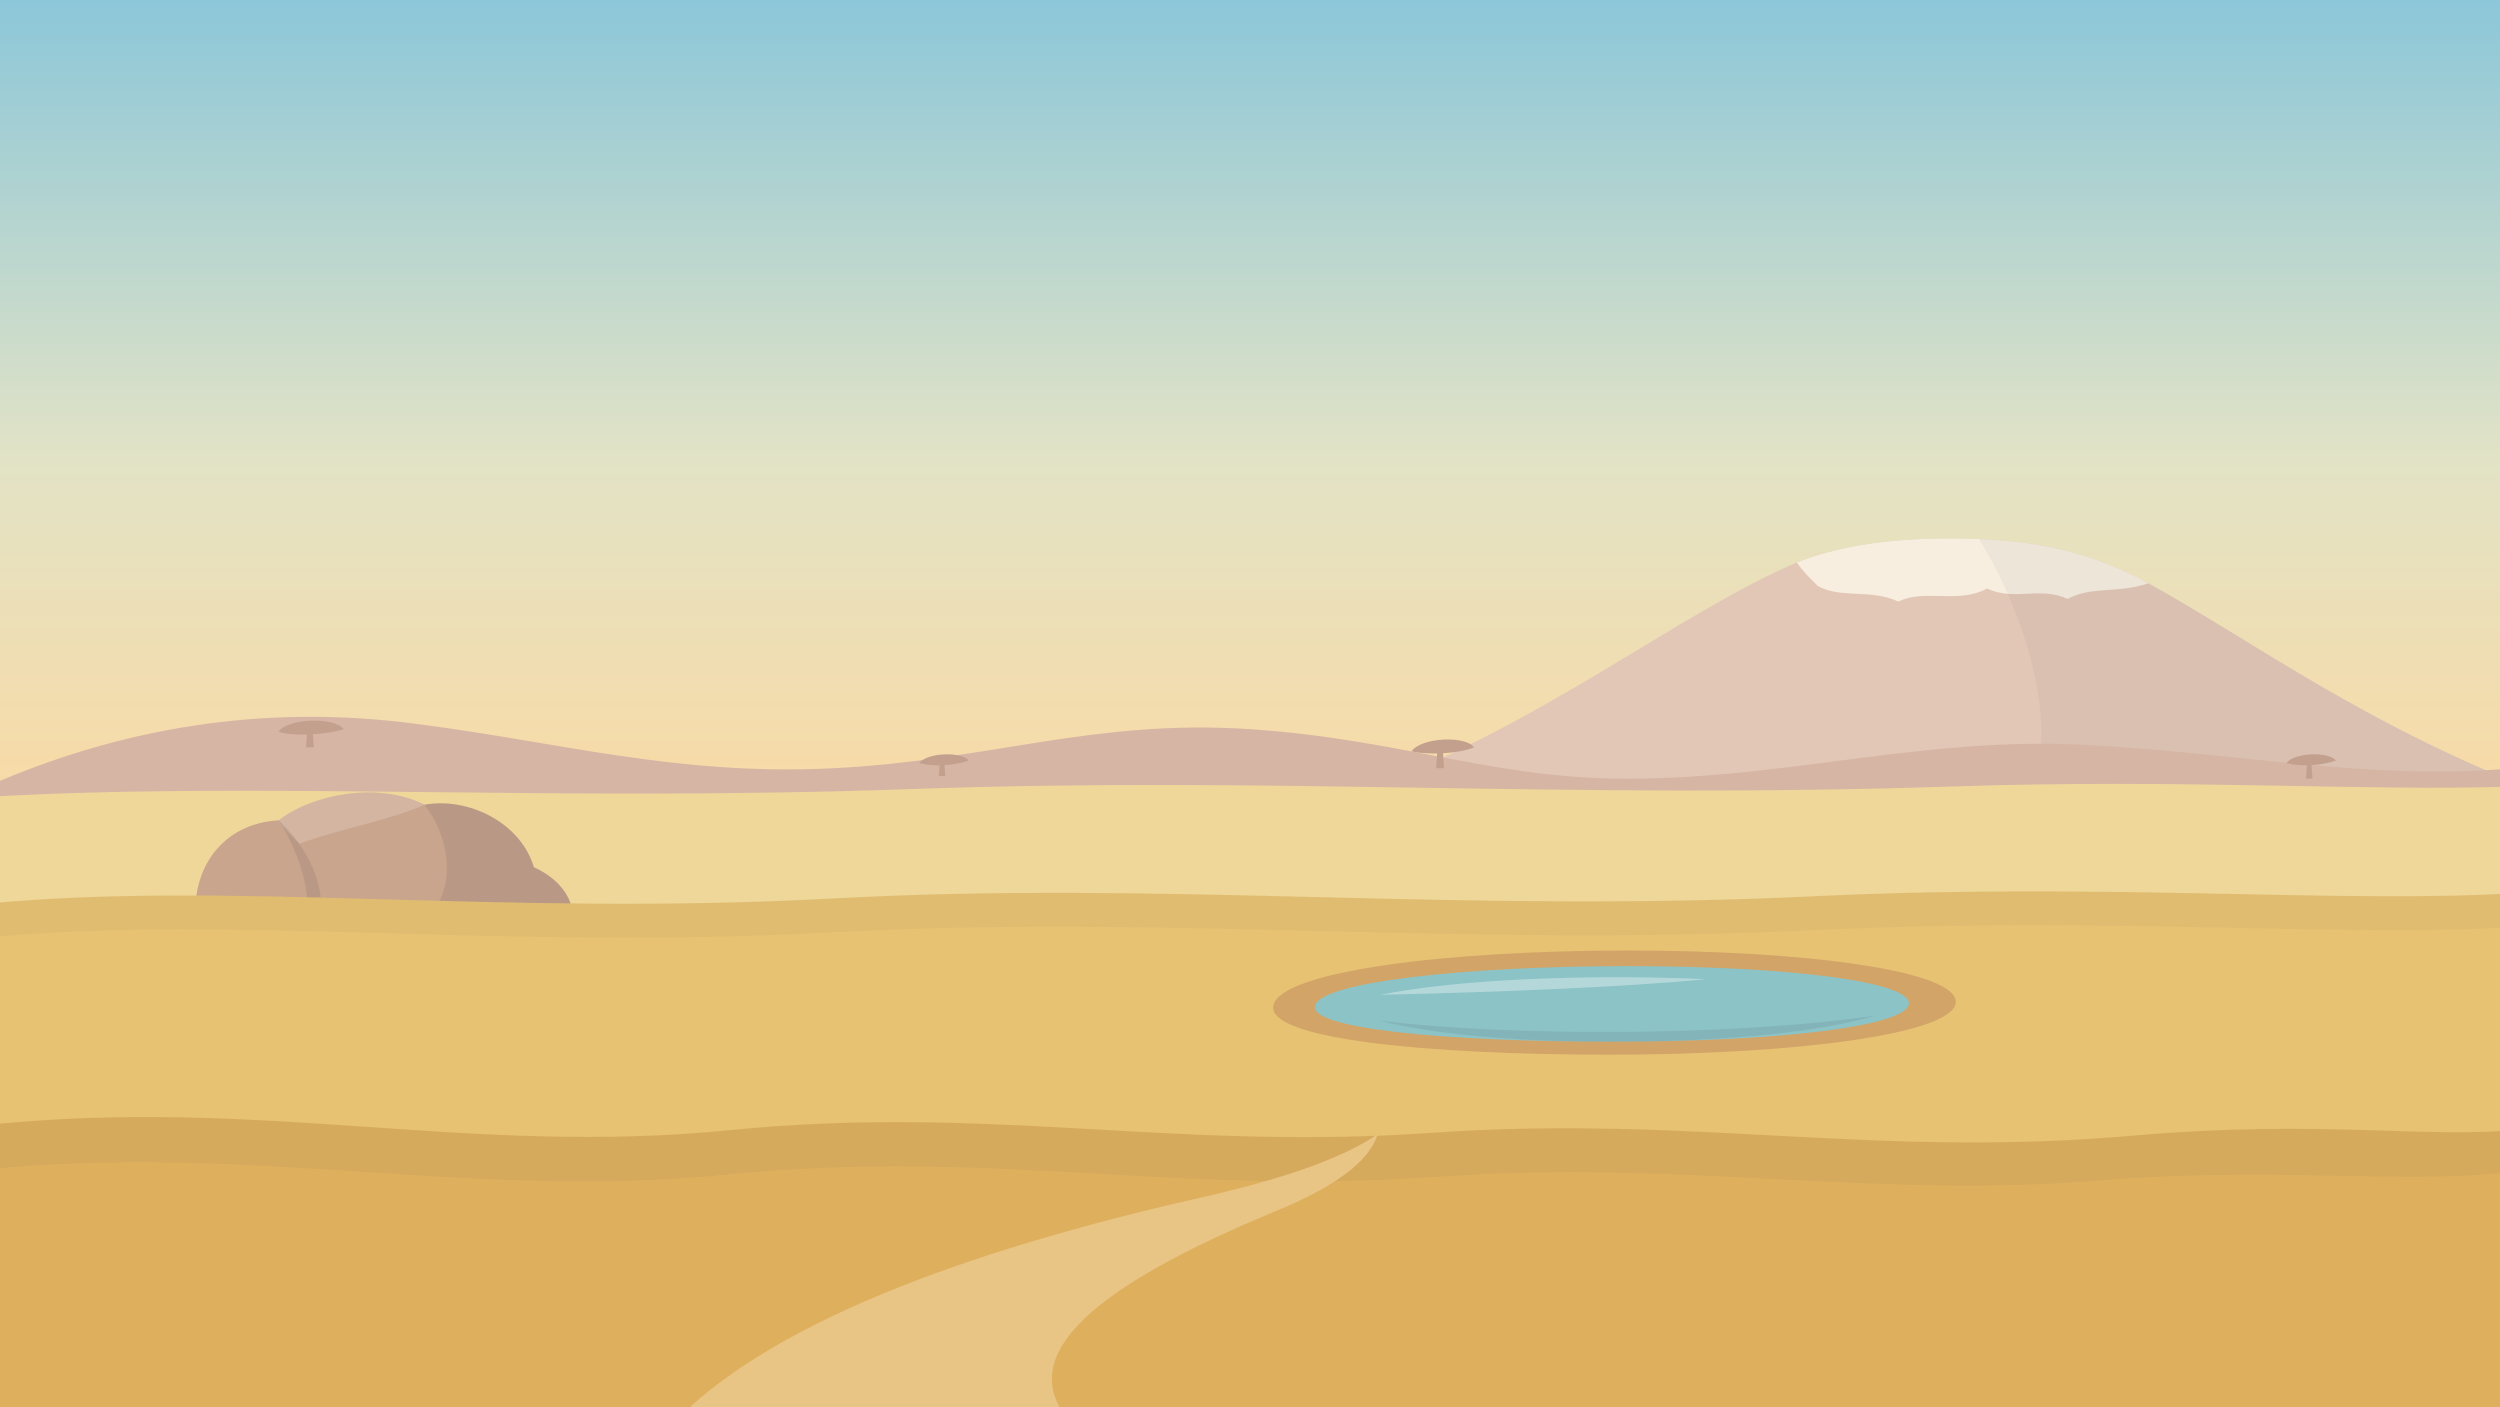
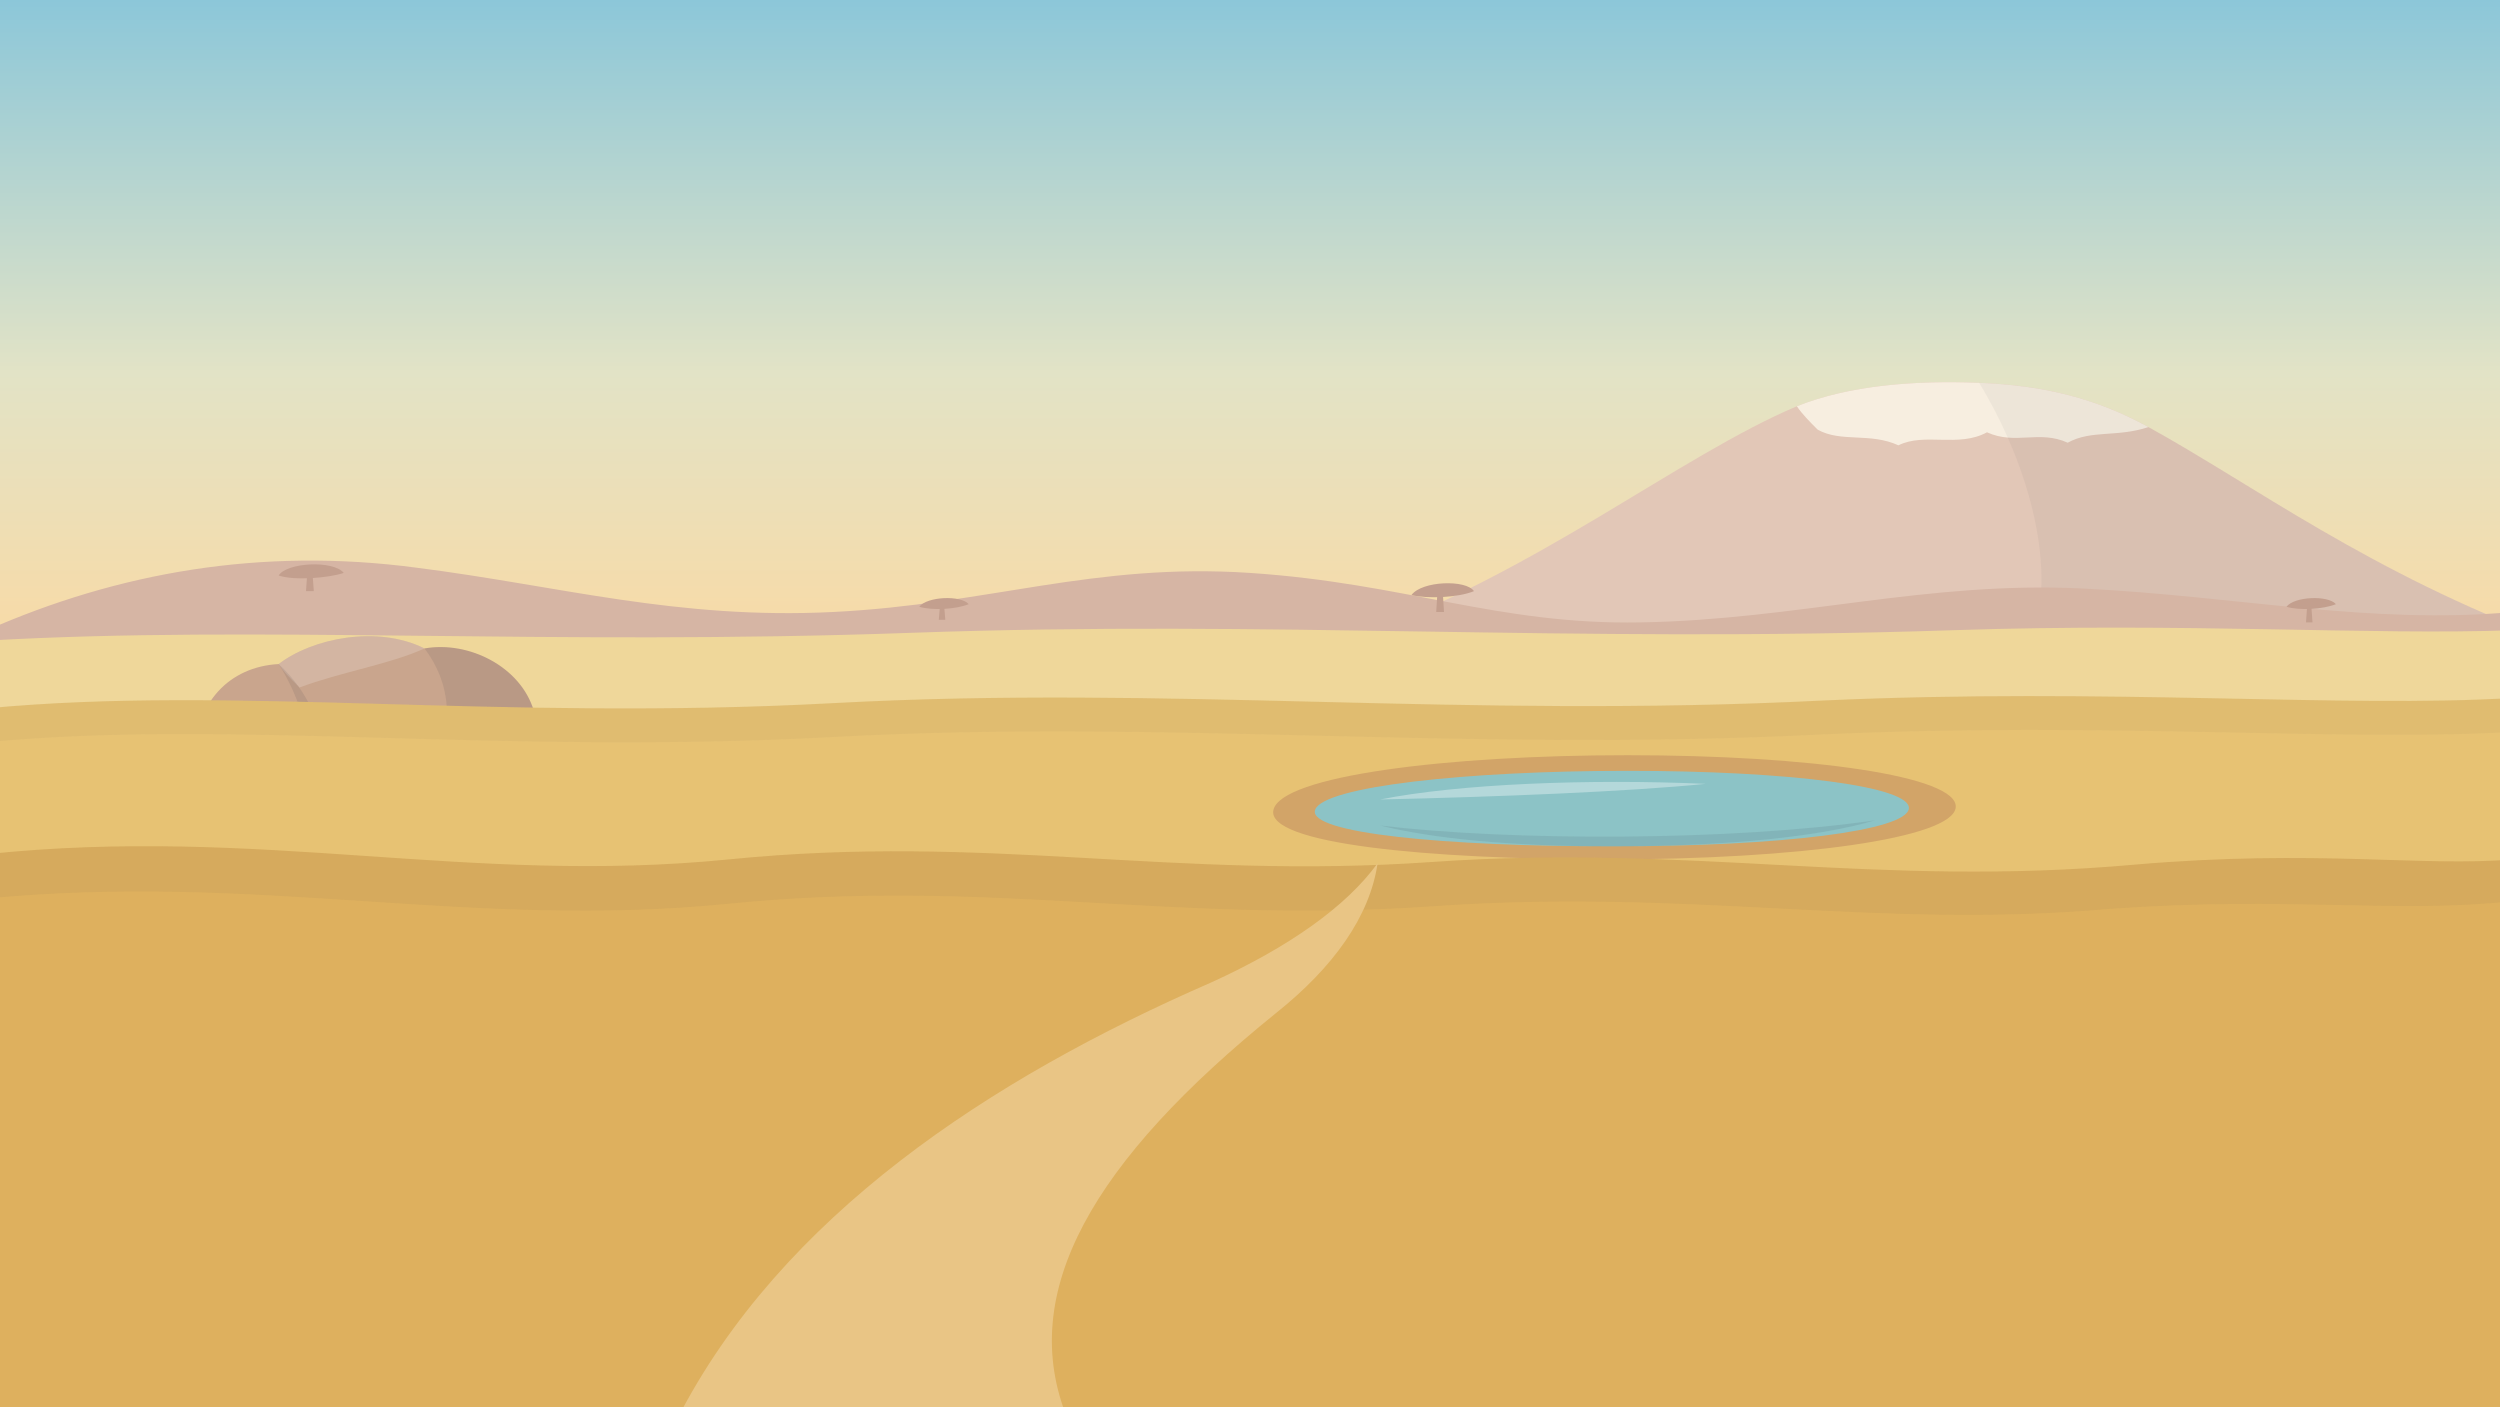
<svg xmlns="http://www.w3.org/2000/svg" viewBox="0 0 1920 1080" preserveAspectRatio="none">
  <defs>
-     <linearGradient id="backdrop-sky" x1="0" y1="0" x2="0" y2="640" gradientUnits="userSpaceOnUse">
+     <linearGradient id="backdrop-sky" x1="0" y1="0" x2="0" y2="520" gradientUnits="userSpaceOnUse">
      <stop offset="0" stop-color="#8cc7d9" />
      <stop offset="0.55" stop-color="#e2e3c6" />
      <stop offset="1" stop-color="#fbd9a2" />
    </linearGradient>
  </defs>
  <rect x="0" y="0" width="1920" height="1080" fill="url(#backdrop-sky)" />
-   <path d="M1040 610 C 1180 560, 1290 470, 1380 432 C 1420 416, 1470 412, 1520 414            C 1570 416, 1610 426, 1650 448 C 1730 492, 1820 560, 1960 612 Z" fill="#e2c7b7" />
-   <path d="M1380 432 C 1420 416, 1470 412, 1520 414 C 1570 416, 1610 426, 1650 448            C 1626 456, 1606 450, 1588 460 C 1566 450, 1548 462, 1526 452            C 1504 464, 1478 452, 1458 462 C 1436 452, 1414 460, 1396 450 C 1390 444, 1384 438, 1380 432 Z" fill="#f7eee0" />
-   <path d="M1520 414 C 1570 416, 1610 426, 1650 448 C 1730 492, 1820 560, 1960 612 L1560 612            C 1580 560, 1560 480, 1520 414 Z" fill="#2b2b3a" opacity="0.05" />
-   <path d="M-10 604 C 90 560, 200 540, 320 556 C 430 570, 520 596, 640 590            C 760 584, 840 552, 960 560 C 1080 568, 1150 600, 1260 598            C 1380 596, 1480 566, 1600 572 C 1720 578, 1820 600, 1930 590 L1930 640 L-10 640 Z" fill="#d6b5a4" />
-   <g fill="#c39f8e">
-     <path d="M236 560 L240 560 L241 574 L235 574 Z" />
-     <path d="M214 562 C 220 552, 256 550, 264 560 C 252 564, 226 566, 214 562 Z" />
-     <path d="M722 584 L725 584 L726 596 L721 596 Z" />
-     <path d="M706 586 C 712 578, 738 577, 744 584 C 734 588, 716 589, 706 586 Z" />
-     <path d="M1104 574 L1108 574 L1109 590 L1103 590 Z" />
-     <path d="M1084 577 C 1092 566, 1126 565, 1132 574 C 1120 579, 1096 580, 1084 577 Z" />
-     <path d="M1772 584 L1775 584 L1776 598 L1771 598 Z" />
-     <path d="M1756 586 C 1762 578, 1788 577, 1794 584 C 1784 588, 1766 589, 1756 586 Z" />
+   <g transform="translate(0 -120)">
+     <path d="M1040 610 C 1180 560, 1290 470, 1380 432 C 1420 416, 1470 412, 1520 414            C 1570 416, 1610 426, 1650 448 C 1730 492, 1820 560, 1960 612 Z" fill="#e2c7b7" />
+     <path d="M1380 432 C 1420 416, 1470 412, 1520 414 C 1570 416, 1610 426, 1650 448            C 1626 456, 1606 450, 1588 460 C 1566 450, 1548 462, 1526 452            C 1504 464, 1478 452, 1458 462 C 1436 452, 1414 460, 1396 450 C 1390 444, 1384 438, 1380 432 Z" fill="#f7eee0" />
+     <path d="M1520 414 C 1570 416, 1610 426, 1650 448 C 1730 492, 1820 560, 1960 612 L1560 612            C 1580 560, 1560 480, 1520 414 Z" fill="#2b2b3a" opacity="0.05" />
+     <path d="M-10 604 C 90 560, 200 540, 320 556 C 430 570, 520 596, 640 590            C 760 584, 840 552, 960 560 C 1080 568, 1150 600, 1260 598            C 1380 596, 1480 566, 1600 572 C 1720 578, 1820 600, 1930 590 L1930 640 L-10 640 Z" fill="#d6b5a4" />
+     <g fill="#c39f8e">
+       <path d="M236 560 L240 560 L241 574 L235 574 Z" />
+       <path d="M214 562 C 220 552, 256 550, 264 560 C 252 564, 226 566, 214 562 Z" />
+       <path d="M722 584 L725 584 L726 596 L721 596 Z" />
+       <path d="M706 586 C 712 578, 738 577, 744 584 C 734 588, 716 589, 706 586 Z" />
+       <path d="M1104 574 L1108 574 L1109 590 L1103 590 Z" />
+       <path d="M1084 577 C 1092 566, 1126 565, 1132 574 C 1120 579, 1096 580, 1084 577 Z" />
+       <path d="M1772 584 L1775 584 L1776 598 L1771 598 Z" />
+       <path d="M1756 586 C 1762 578, 1788 577, 1794 584 C 1784 588, 1766 589, 1756 586 Z" />
+     </g>
+     <path d="M-10 612 C 200 600, 420 616, 700 606 C 980 596, 1200 614, 1500 604            C 1680 598, 1820 608, 1930 604 L1930 1400 L-10 1400 Z" fill="#efd79a" />
+     <g>
+       <path d="M150 700 C 150 660, 176 632, 214 630 C 240 610, 290 600, 326 618              C 360 612, 400 632, 410 666 C 432 676, 440 692, 440 704 Z" fill="#c9a58d" />
+       <path d="M214 630 C 240 610, 290 600, 326 618 C 300 630, 262 636, 230 648 C 222 640, 218 636, 214 630 Z" fill="#ffffff" opacity="0.18" />
+       <path d="M326 618 C 360 612, 400 632, 410 666 C 432 676, 440 692, 440 704 L330 704              C 350 680, 346 644, 326 618 Z" fill="#2b2b3a" opacity="0.1" />
+       <path d="M214 630 C 236 650, 250 680, 246 704 L236 704 C 238 680, 228 652, 214 630 Z" fill="#2b2b3a" opacity="0.1" />
+     </g>
  </g>
-   <path d="M-10 612 C 200 600, 420 616, 700 606 C 980 596, 1200 614, 1500 604            C 1680 598, 1820 608, 1930 604 L1930 1090 L-10 1090 Z" fill="#efd79a" />
-   <g>
-     <path d="M150 700 C 150 660, 176 632, 214 630 C 240 610, 290 600, 326 618              C 360 612, 400 632, 410 666 C 432 676, 440 692, 440 704 Z" fill="#c9a58d" />
-     <path d="M214 630 C 240 610, 290 600, 326 618 C 300 630, 262 636, 230 648 C 222 640, 218 636, 214 630 Z" fill="#ffffff" opacity="0.18" />
-     <path d="M326 618 C 360 612, 400 632, 410 666 C 432 676, 440 692, 440 704 L330 704              C 350 680, 346 644, 326 618 Z" fill="#2b2b3a" opacity="0.1" />
-     <path d="M214 630 C 236 650, 250 680, 246 704 L236 704 C 238 680, 228 652, 214 630 Z" fill="#2b2b3a" opacity="0.1" />
+   <g transform="translate(0 -150)">
+     <path d="M-10 694 C 180 676, 380 704, 640 690 C 900 676, 1120 702, 1400 688            C 1620 678, 1800 694, 1930 686 L1930 1400 L-10 1400 Z" fill="#e7c273" />
+     <path d="M-10 694 C 180 676, 380 704, 640 690 C 900 676, 1120 702, 1400 688            C 1620 678, 1800 694, 1930 686 L1930 712 C 1800 720, 1620 704, 1400 714            C 1120 728, 900 702, 640 716 C 380 730, 180 702, -10 720 Z" fill="#2b2b3a" opacity="0.04" />
+     <path d="M978 772 C 984 746, 1110 730, 1250 730 C 1390 730, 1504 746, 1502 770            C 1500 794, 1380 810, 1236 810 C 1096 810, 972 798, 978 772 Z" fill="#d2a468" />
+     <path d="M1010 772 C 1016 754, 1126 742, 1250 742 C 1374 742, 1468 754, 1466 771            C 1464 788, 1368 800, 1238 800 C 1110 800, 1004 790, 1010 772 Z" fill="#8cc3c6" />
+     <path d="M1060 764 C 1120 752, 1220 748, 1310 752 C 1250 758, 1150 762, 1060 764 Z" fill="#ffffff" opacity="0.35" />
+     <path d="M1060 784 C 1160 796, 1330 796, 1440 780 C 1400 792, 1330 800, 1238 800 C 1160 800, 1100 794, 1060 784 Z" fill="#2b2b3a" opacity="0.1" />
  </g>
-   <path d="M-10 694 C 180 676, 380 704, 640 690 C 900 676, 1120 702, 1400 688            C 1620 678, 1800 694, 1930 686 L1930 1090 L-10 1090 Z" fill="#e7c273" />
-   <path d="M-10 694 C 180 676, 380 704, 640 690 C 900 676, 1120 702, 1400 688            C 1620 678, 1800 694, 1930 686 L1930 712 C 1800 720, 1620 704, 1400 714            C 1120 728, 900 702, 640 716 C 380 730, 180 702, -10 720 Z" fill="#2b2b3a" opacity="0.04" />
-   <path d="M978 772 C 984 746, 1110 730, 1250 730 C 1390 730, 1504 746, 1502 770            C 1500 794, 1380 810, 1236 810 C 1096 810, 972 798, 978 772 Z" fill="#d2a468" />
-   <path d="M1010 772 C 1016 754, 1126 742, 1250 742 C 1374 742, 1468 754, 1466 771            C 1464 788, 1368 800, 1238 800 C 1110 800, 1004 790, 1010 772 Z" fill="#8cc3c6" />
-   <path d="M1060 764 C 1120 752, 1220 748, 1310 752 C 1250 758, 1150 762, 1060 764 Z" fill="#ffffff" opacity="0.35" />
-   <path d="M1060 784 C 1160 796, 1330 796, 1440 780 C 1400 792, 1330 800, 1238 800 C 1160 800, 1100 794, 1060 784 Z" fill="#2b2b3a" opacity="0.1" />
-   <path d="M-10 864 C 200 842, 360 888, 560 868 C 760 848, 900 884, 1100 870            C 1300 856, 1440 890, 1640 872 C 1780 860, 1860 874, 1930 868 L1930 1090 L-10 1090 Z" fill="#deb05e" />
-   <path d="M-10 864 C 200 842, 360 888, 560 868 C 760 848, 900 884, 1100 870            C 1300 856, 1440 890, 1640 872 C 1780 860, 1860 874, 1930 868 L1930 900            C 1840 910, 1760 896, 1620 906 C 1440 922, 1300 890, 1100 904            C 900 918, 760 882, 560 902 C 360 922, 200 878, -10 898 Z" fill="#2b2b3a" opacity="0.05" />
-   <path d="M520 1090 C 600 1010, 760 956, 930 918 C 990 904, 1034 888, 1058 871            C 1052 892, 1024 912, 980 930 C 840 988, 780 1040, 820 1090 Z" fill="#e9c585" />
+   <g transform="translate(0 -208)">
+     <path d="M-10 864 C 200 842, 360 888, 560 868 C 760 848, 900 884, 1100 870            C 1300 856, 1440 890, 1640 872 C 1780 860, 1860 874, 1930 868 L1930 1400 L-10 1400 Z" fill="#deb05e" />
+     <path d="M-10 864 C 200 842, 360 888, 560 868 C 760 848, 900 884, 1100 870            C 1300 856, 1440 890, 1640 872 C 1780 860, 1860 874, 1930 868 L1930 900            C 1840 910, 1760 896, 1620 906 C 1440 922, 1300 890, 1100 904            C 900 918, 760 882, 560 902 C 360 922, 200 878, -10 898 Z" fill="#2b2b3a" opacity="0.05" />
+   </g>
+   <path transform="matrix(1 0 0 1.9498 0 -1035.3)" d="M520 1090 C 600 1010, 760 956, 930 918 C 990 904, 1034 888, 1058 871            C 1052 892, 1024 912, 980 930 C 840 988, 780 1040, 820 1090 Z" fill="#e9c585" />
</svg>
